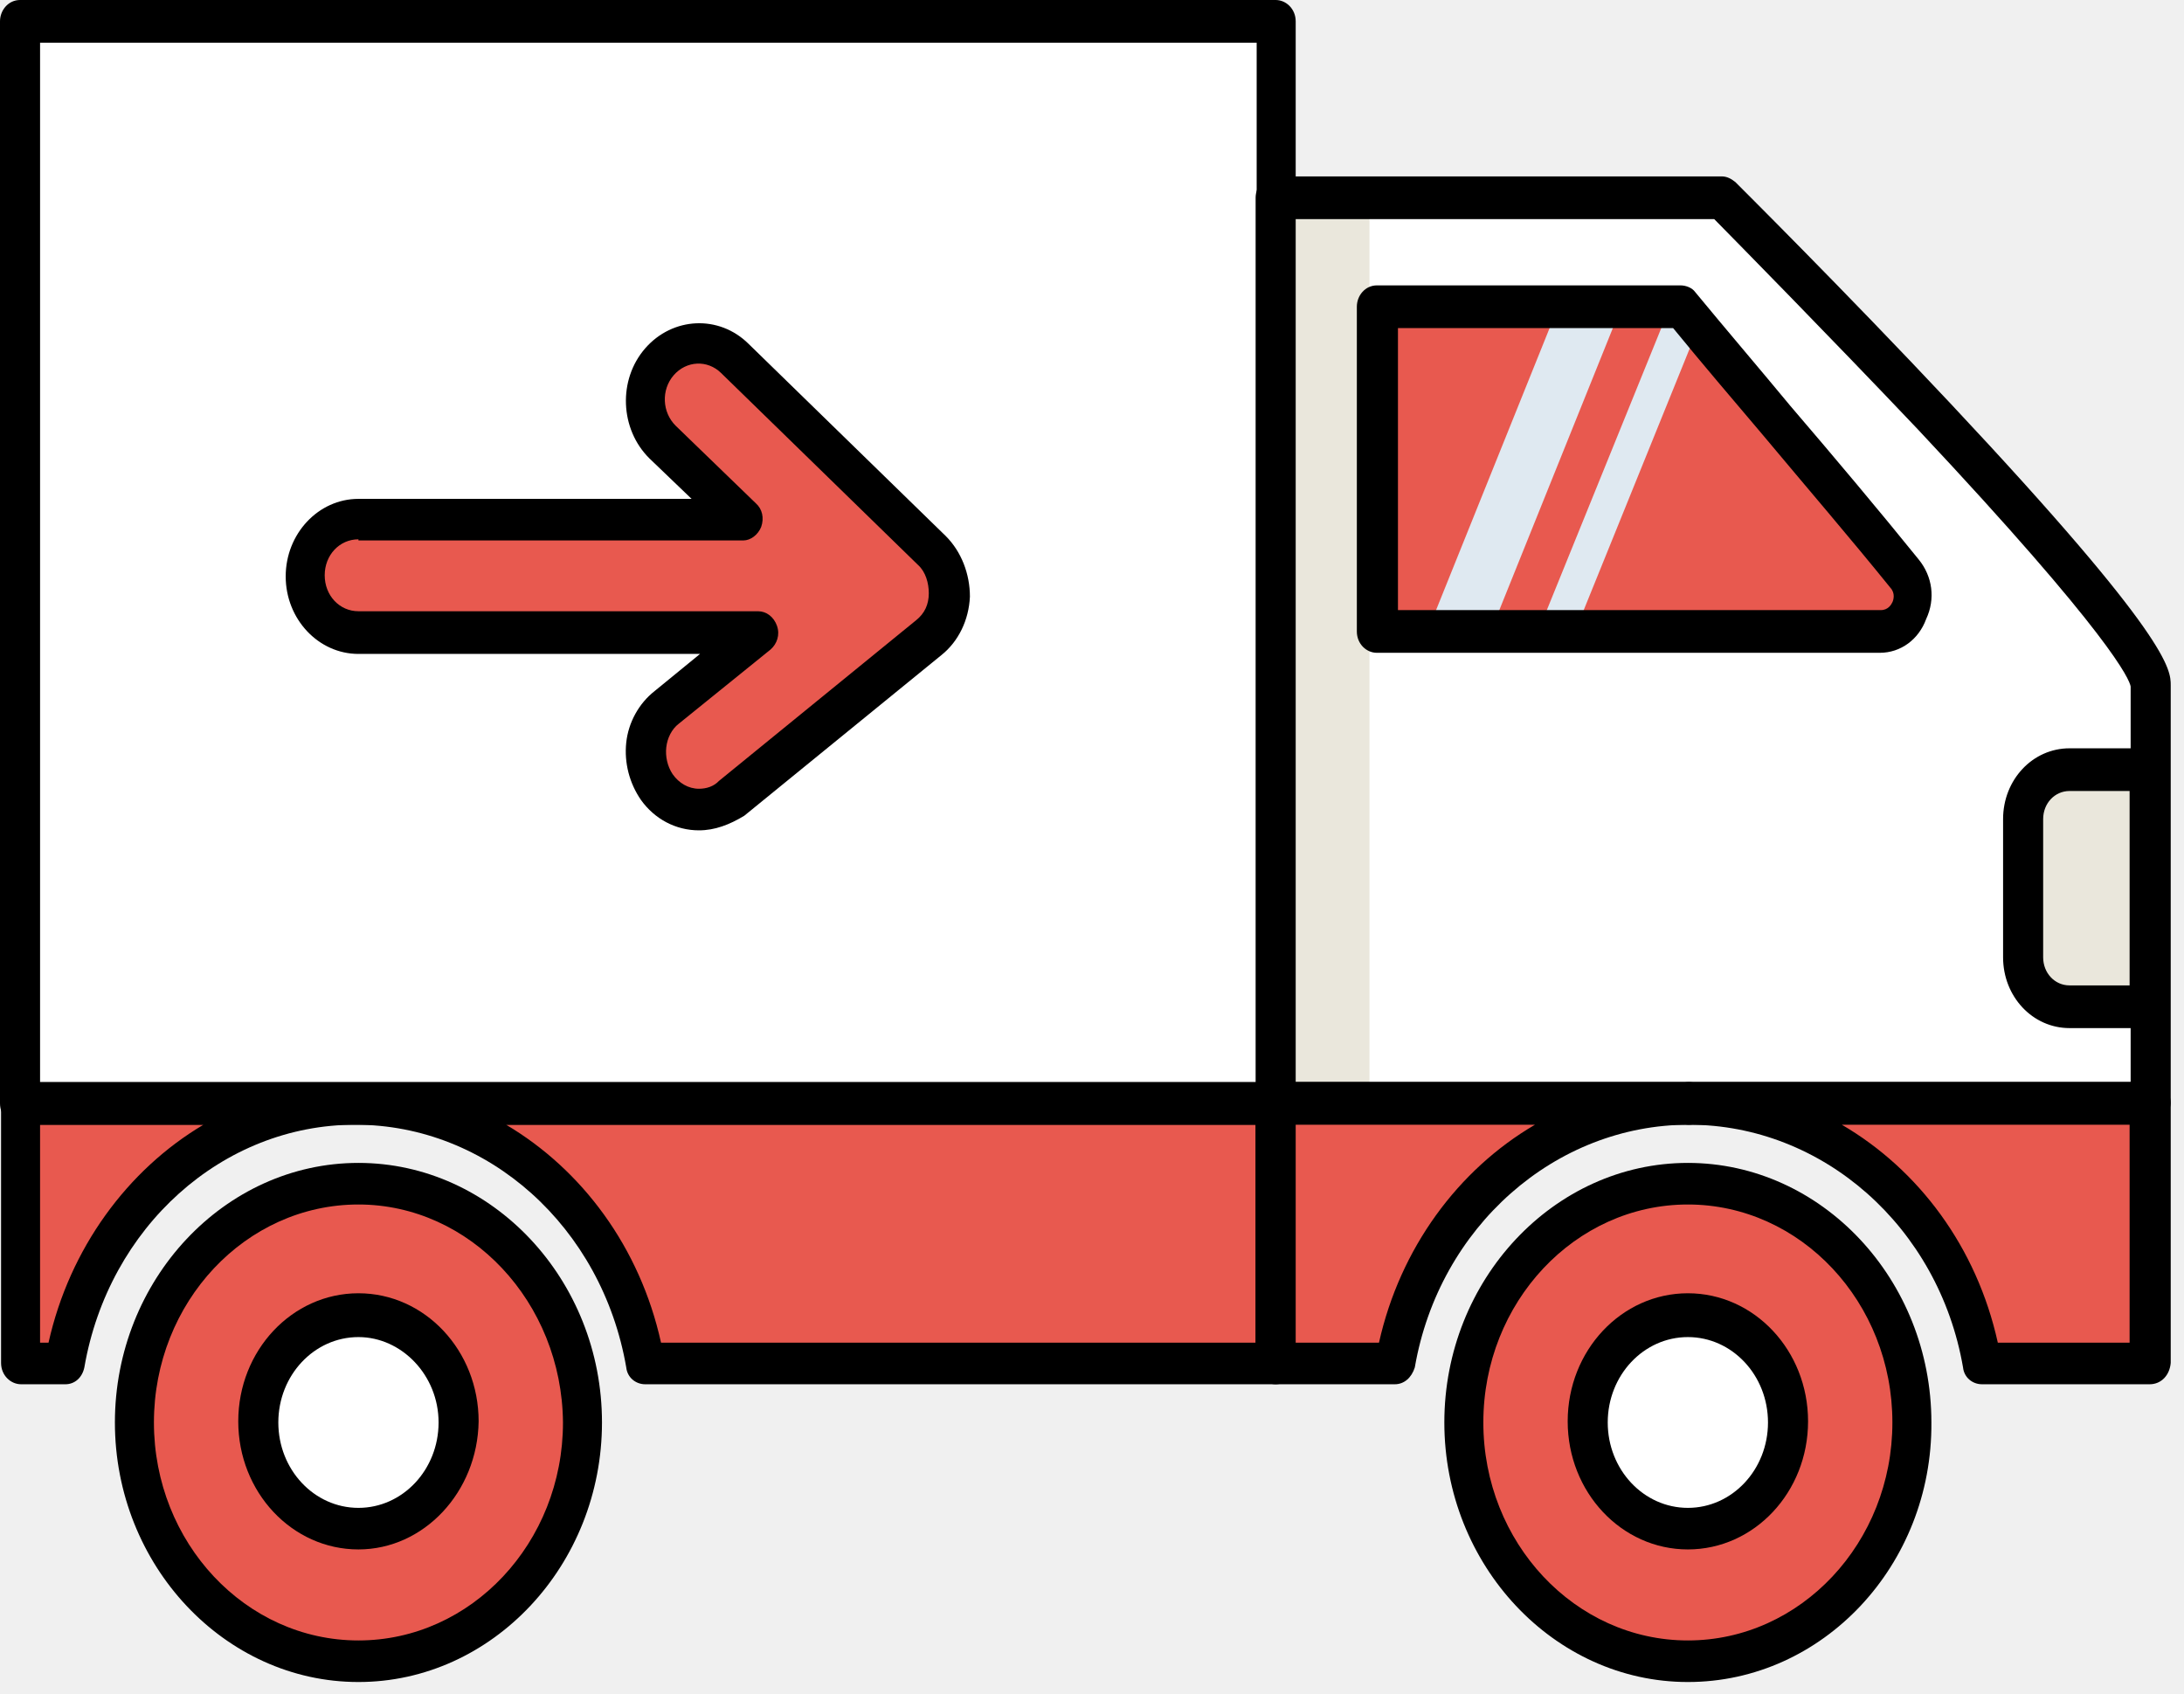
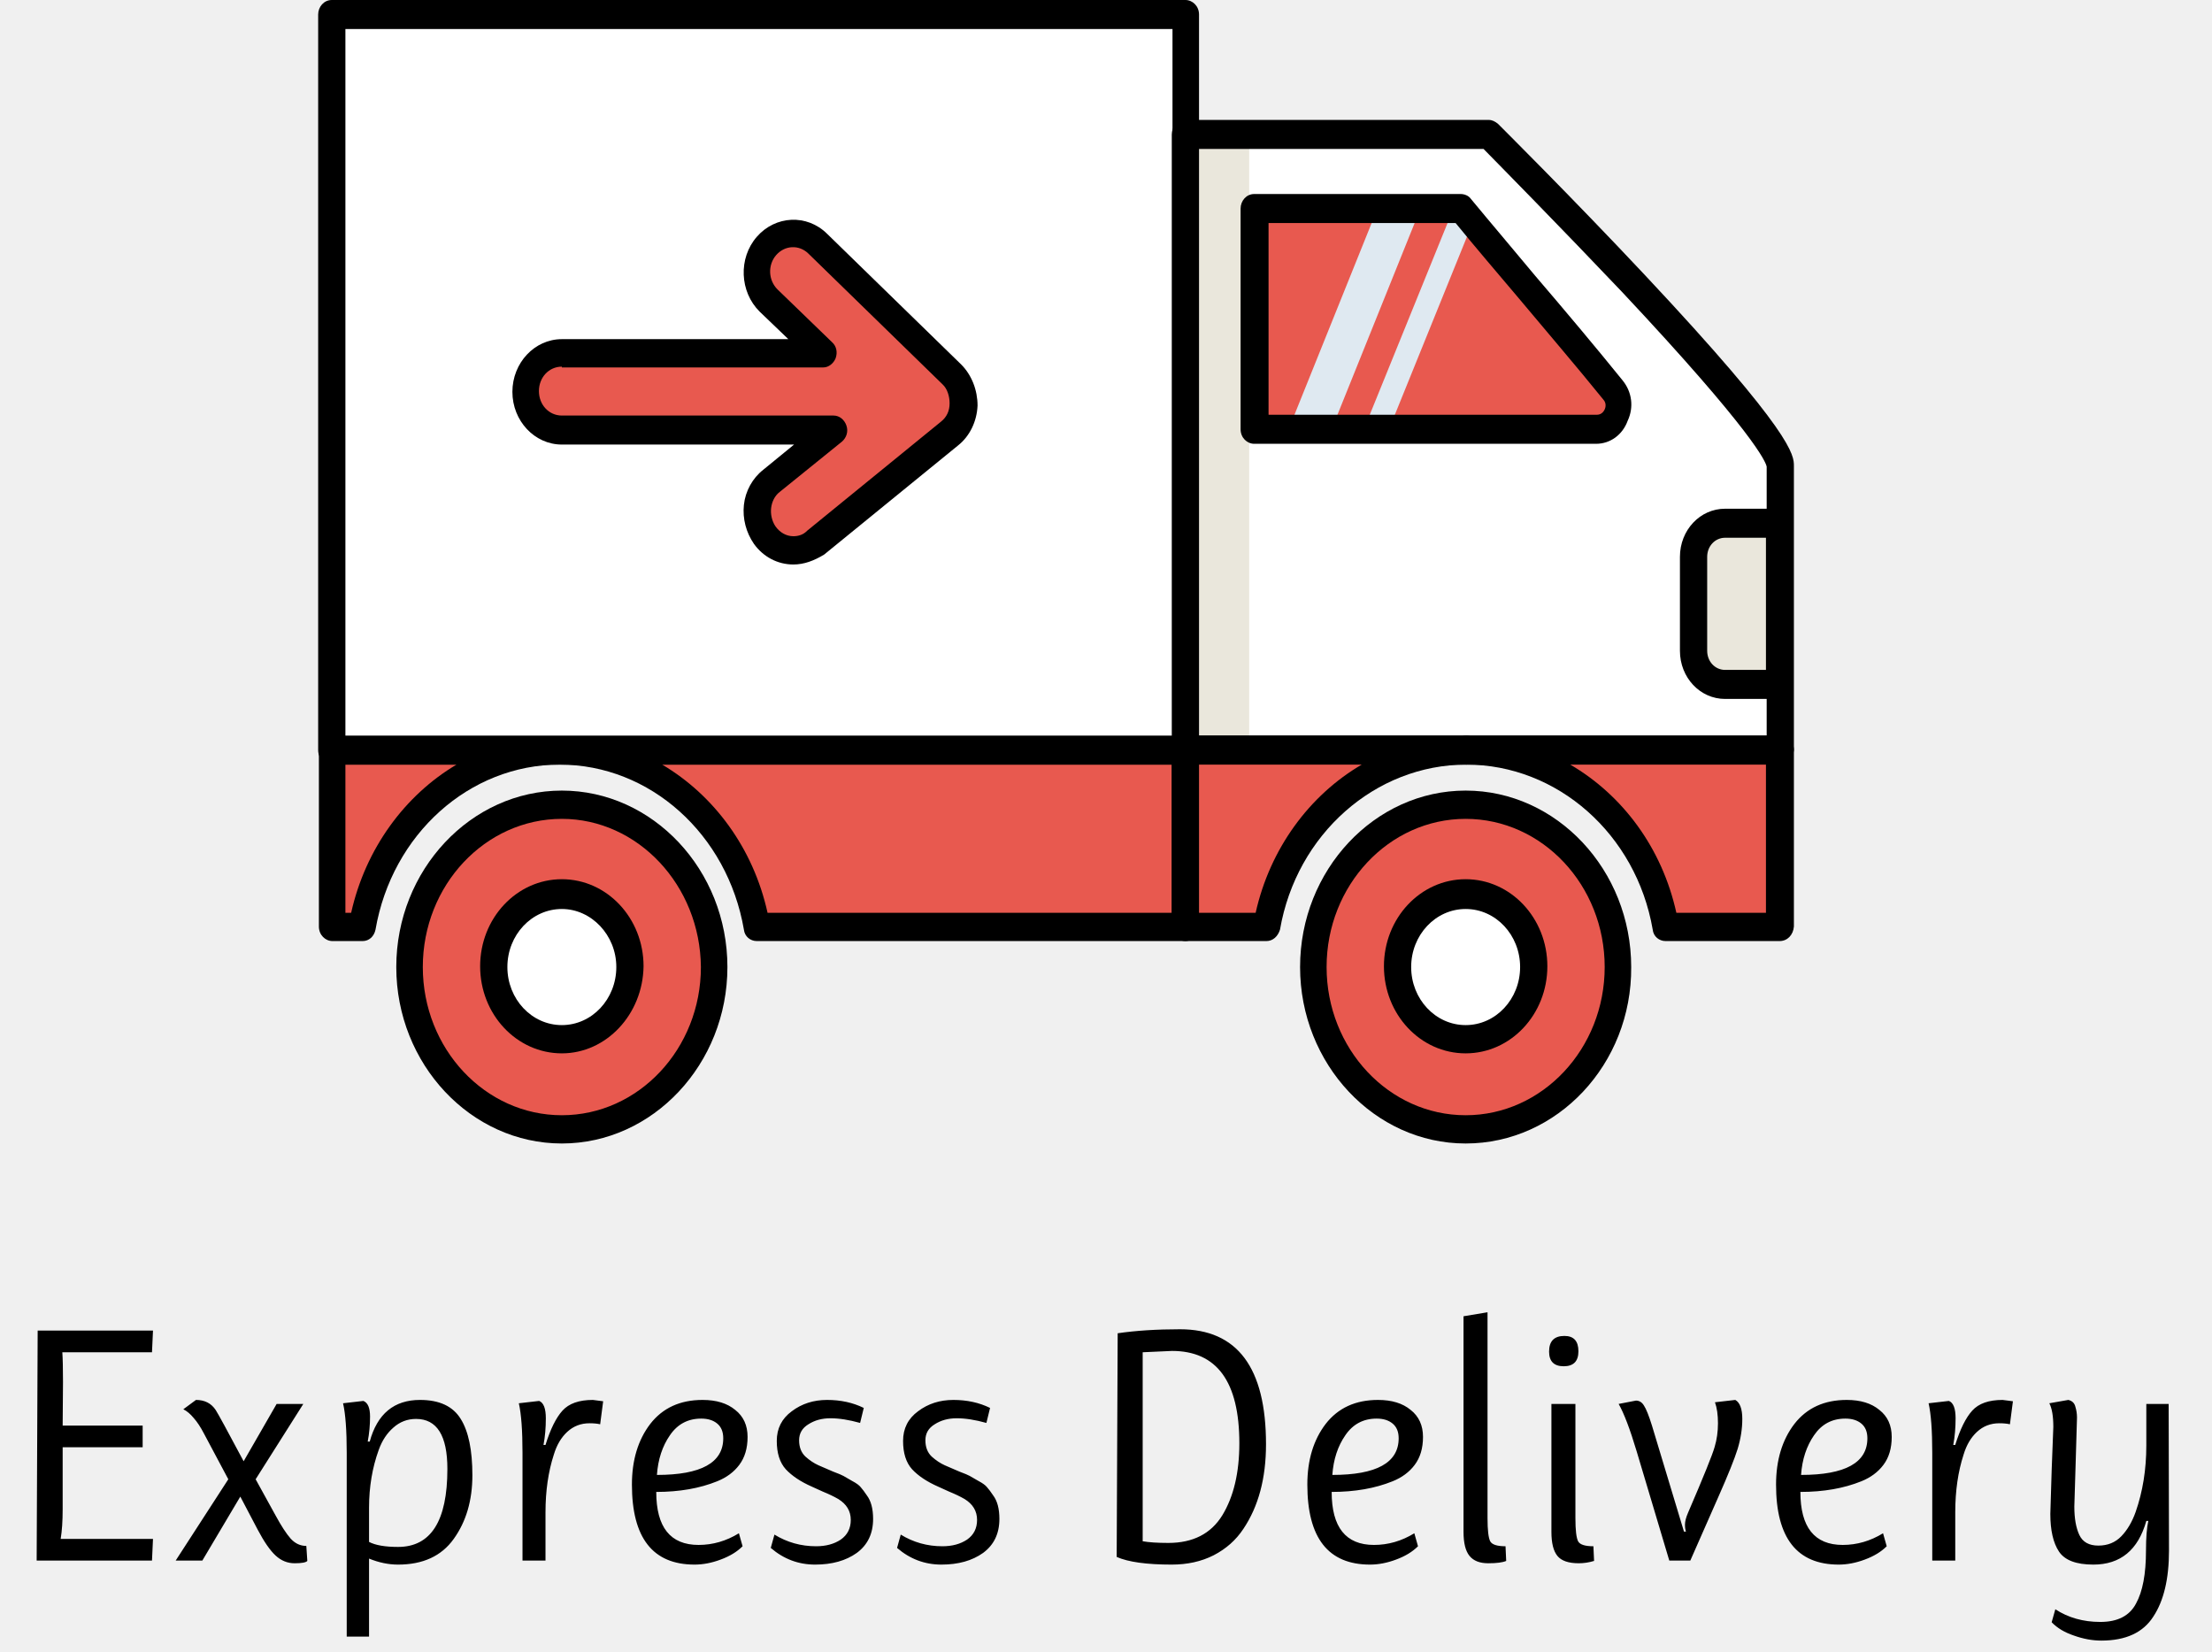
- <svg xmlns="http://www.w3.org/2000/svg" width="98" height="76" viewBox="0 0 98 76" fill="none">
-   <path d="M0.899 49.507V61.153H2.886C4.068 54.549 9.509 49.507 16.084 49.507C22.66 49.507 28.1 54.549 29.283 61.153H57.856V49.507H0.899Z" fill="#E8594F" />
-   <path d="M57.241 62.111H28.952C28.526 62.111 28.148 61.809 28.101 61.355C27.012 55.053 21.903 50.465 15.943 50.465C9.982 50.465 4.873 55.053 3.785 61.355C3.69 61.809 3.359 62.111 2.933 62.111H0.947C0.474 62.111 0.048 61.708 0.048 61.153V49.507C0.048 49.003 0.426 48.55 0.947 48.55H57.241C57.714 48.55 58.14 48.953 58.14 49.507V61.153C58.14 61.708 57.714 62.111 57.241 62.111ZM29.662 60.246H56.343V50.465H22.708C26.114 52.482 28.715 55.961 29.662 60.246ZM1.798 60.246H2.177C3.123 56.011 5.725 52.482 9.131 50.465H1.798V60.246Z" fill="black" />
-   <path d="M0.899 1.008H57.241V49.558H0.899V1.008Z" fill="white" />
-   <path d="M57.241 50.465H0.899C0.426 50.465 0 50.062 0 49.507V0.958C0 0.454 0.378 0 0.899 0H57.241C57.714 0 58.14 0.403 58.14 0.958V49.507C58.14 50.011 57.714 50.465 57.241 50.465ZM1.798 48.549H56.389V1.916H1.798V48.549Z" fill="black" />
-   <path d="M77.252 8.873H57.241V49.507H75.785H77.252H96.458V30.753C96.458 27.98 77.252 8.873 77.252 8.873Z" fill="white" />
-   <path d="M57.241 8.873H61.451V49.507H57.241V8.873Z" fill="#EAE7DC" />
-   <path d="M96.458 50.465H57.241C56.768 50.465 56.342 50.062 56.342 49.507V8.873C56.342 8.369 56.721 7.915 57.241 7.915H77.252C77.488 7.915 77.677 8.016 77.867 8.167C77.914 8.218 82.739 13.007 87.517 18.099C97.404 28.636 97.404 30.047 97.404 30.753V49.507C97.357 50.011 96.978 50.465 96.458 50.465ZM58.14 48.549H95.606V30.803C95.559 30.501 94.755 28.535 86.051 19.259C81.982 14.973 77.961 10.89 76.92 9.831H58.14V48.549Z" fill="black" />
-   <path d="M85.767 63.825C85.767 66.66 84.71 69.378 82.829 71.382C80.948 73.387 78.397 74.513 75.738 74.513C73.078 74.513 70.527 73.387 68.646 71.382C66.765 69.378 65.709 66.66 65.709 63.825C65.709 60.99 66.765 58.272 68.646 56.268C70.527 54.263 73.078 53.137 75.738 53.137C78.397 53.137 80.948 54.263 82.829 56.268C84.71 58.272 85.767 60.99 85.767 63.825Z" fill="#E8594F" />
-   <path d="M75.738 75.471C69.73 75.471 64.81 70.228 64.81 63.825C64.81 57.422 69.73 52.179 75.738 52.179C81.746 52.179 86.665 57.422 86.665 63.825C86.713 70.228 81.793 75.471 75.738 75.471ZM75.738 54.045C70.676 54.045 66.56 58.431 66.56 63.825C66.56 69.219 70.676 73.606 75.738 73.606C80.799 73.606 84.915 69.219 84.915 63.825C84.915 58.431 80.799 54.045 75.738 54.045Z" fill="black" />
-   <path d="M80.232 63.825C80.232 65.095 79.758 66.314 78.915 67.212C78.073 68.11 76.93 68.614 75.738 68.614C74.546 68.614 73.403 68.11 72.56 67.212C71.717 66.314 71.244 65.095 71.244 63.825C71.244 62.555 71.717 61.337 72.56 60.438C73.403 59.54 74.546 59.036 75.738 59.036C76.93 59.036 78.073 59.54 78.915 60.438C79.758 61.337 80.232 62.555 80.232 63.825Z" fill="white" />
-   <path d="M75.738 69.522C72.757 69.522 70.345 66.951 70.345 63.775C70.345 60.599 72.757 58.028 75.738 58.028C78.718 58.028 81.131 60.599 81.131 63.775C81.131 66.951 78.718 69.522 75.738 69.522ZM75.738 59.994C73.751 59.994 72.142 61.708 72.142 63.825C72.142 65.942 73.751 67.657 75.738 67.657C77.725 67.657 79.333 65.942 79.333 63.825C79.333 61.708 77.725 59.994 75.738 59.994Z" fill="black" />
-   <path d="M57.241 61.153H62.587C63.769 54.498 69.209 49.507 75.785 49.507H57.241V61.153Z" fill="#E8594F" />
-   <path d="M75.738 49.507C82.313 49.507 87.754 54.549 88.936 61.153H96.458V49.507H75.738Z" fill="#E8594F" />
-   <path d="M57.241 49.507H61.451V61.153H57.241V49.507Z" fill="#E8594F" />
-   <path d="M62.587 62.111H57.241C56.768 62.111 56.342 61.708 56.342 61.153V49.507C56.342 49.003 56.721 48.55 57.241 48.55H75.785C76.258 48.55 76.684 48.953 76.684 49.507C76.684 50.012 76.305 50.465 75.785 50.465C69.777 50.465 64.573 55.053 63.485 61.355C63.343 61.809 63.012 62.111 62.587 62.111ZM58.14 60.246H61.877C62.823 56.011 65.425 52.482 68.878 50.465H58.14V60.246Z" fill="black" />
-   <path d="M96.458 62.111H88.936C88.51 62.111 88.132 61.809 88.085 61.355C86.997 55.053 81.793 50.465 75.785 50.465C75.312 50.465 74.886 50.062 74.886 49.507C74.886 49.003 75.265 48.55 75.785 48.55H96.505C96.978 48.55 97.404 48.953 97.404 49.507V61.153C97.357 61.708 96.978 62.111 96.458 62.111ZM89.646 60.246H95.559V50.465H82.645C86.098 52.482 88.7 55.961 89.646 60.246Z" fill="black" />
-   <path d="M26.113 63.825C26.113 66.66 25.057 69.378 23.176 71.382C21.295 73.387 18.744 74.513 16.084 74.513C13.424 74.513 10.873 73.387 8.993 71.382C7.112 69.378 6.055 66.66 6.055 63.825C6.055 60.99 7.112 58.272 8.993 56.268C10.873 54.263 13.424 53.137 16.084 53.137C18.744 53.137 21.295 54.263 23.176 56.268C25.057 58.272 26.113 60.99 26.113 63.825Z" fill="#E8594F" />
-   <path d="M16.084 75.471C10.076 75.471 5.156 70.228 5.156 63.825C5.156 57.422 10.076 52.179 16.084 52.179C22.092 52.179 27.012 57.422 27.012 63.825C27.012 70.228 22.092 75.471 16.084 75.471ZM16.084 54.045C11.022 54.045 6.907 58.431 6.907 63.825C6.907 69.219 11.022 73.606 16.084 73.606C21.146 73.606 25.262 69.219 25.262 63.825C25.214 58.431 21.099 54.045 16.084 54.045Z" fill="black" />
-   <path d="M20.578 63.825C20.578 65.095 20.105 66.314 19.262 67.212C18.419 68.11 17.276 68.614 16.084 68.614C14.892 68.614 13.749 68.11 12.906 67.212C12.064 66.314 11.59 65.095 11.59 63.825C11.59 62.555 12.064 61.337 12.906 60.438C13.749 59.54 14.892 59.036 16.084 59.036C17.276 59.036 18.419 59.54 19.262 60.438C20.105 61.337 20.578 62.555 20.578 63.825Z" fill="white" />
-   <path d="M16.084 69.522C13.104 69.522 10.691 66.951 10.691 63.775C10.691 60.599 13.104 58.028 16.084 58.028C19.064 58.028 21.477 60.599 21.477 63.775C21.43 66.951 19.017 69.522 16.084 69.522ZM16.084 59.994C14.097 59.994 12.489 61.708 12.489 63.825C12.489 65.942 14.097 67.657 16.084 67.657C18.071 67.657 19.68 65.942 19.68 63.825C19.68 61.708 18.024 59.994 16.084 59.994Z" fill="black" />
-   <path d="M92.863 45.172H96.458V34.534H92.863C91.727 34.534 90.781 35.542 90.781 36.752V42.953C90.781 44.214 91.727 45.172 92.863 45.172Z" fill="#EAE7DC" />
-   <path d="M96.458 46.13H92.862C91.207 46.13 89.882 44.718 89.882 42.953V36.752C89.882 34.988 91.207 33.576 92.862 33.576H96.458C96.931 33.576 97.357 33.98 97.357 34.534V45.172C97.357 45.726 96.978 46.13 96.458 46.13ZM92.862 35.492C92.2 35.492 91.68 36.047 91.68 36.752V42.953C91.68 43.659 92.2 44.214 92.862 44.214H95.559V35.492H92.862Z" fill="black" />
-   <path d="M41.819 24.653L32.973 16.032C31.979 15.074 30.465 15.175 29.567 16.183C28.668 17.242 28.762 18.855 29.709 19.813L33.304 23.292H16.084C14.76 23.292 13.672 24.451 13.672 25.863C13.672 27.274 14.76 28.434 16.084 28.434H34.013L29.898 31.761C28.857 32.618 28.668 34.232 29.472 35.341C29.945 35.996 30.655 36.349 31.364 36.349C31.885 36.349 32.405 36.198 32.831 35.845L41.677 28.636C42.245 28.182 42.576 27.476 42.623 26.72C42.623 25.863 42.339 25.157 41.819 24.653Z" fill="#E8594F" />
-   <path d="M31.364 37.257C30.323 37.257 29.377 36.752 28.762 35.895C28.242 35.139 28.006 34.232 28.1 33.324C28.195 32.417 28.668 31.56 29.377 31.005L31.412 29.341H16.084C14.287 29.341 12.82 27.779 12.82 25.863C12.82 23.947 14.287 22.384 16.084 22.384H31.033L29.141 20.569C27.816 19.258 27.722 17.04 28.952 15.629C30.182 14.217 32.263 14.116 33.588 15.427L42.434 24.048C43.144 24.754 43.522 25.762 43.522 26.77C43.475 27.829 43.002 28.787 42.245 29.392L33.398 36.601C32.736 37.004 32.074 37.257 31.364 37.257ZM16.084 24.199C15.233 24.199 14.57 24.905 14.57 25.812C14.57 26.72 15.233 27.426 16.084 27.426H34.013C34.392 27.426 34.723 27.678 34.865 28.081C35.007 28.484 34.865 28.888 34.581 29.14L30.465 32.467C30.134 32.719 29.945 33.123 29.898 33.526C29.85 33.929 29.945 34.383 30.182 34.736C30.465 35.139 30.891 35.391 31.364 35.391C31.695 35.391 32.026 35.29 32.263 35.038L41.109 27.829C41.488 27.526 41.677 27.123 41.677 26.619C41.677 26.165 41.535 25.661 41.204 25.359L32.358 16.738C31.743 16.133 30.797 16.183 30.229 16.838C29.661 17.494 29.709 18.502 30.323 19.107L33.919 22.586C34.203 22.838 34.297 23.241 34.155 23.645C34.013 23.997 33.682 24.25 33.351 24.25H16.084V24.199Z" fill="black" />
-   <path d="M61.83 28.333H84.395C85.625 28.333 86.334 26.77 85.53 25.762C82.502 21.981 78.765 17.746 75.501 13.763H61.877V28.333H61.83Z" fill="#E8594F" />
-   <path d="M70.676 28.333L76.211 14.671C75.974 14.368 75.69 14.066 75.454 13.763H74.933L69.02 28.333H70.676Z" fill="#DFE9F1" />
-   <path d="M66.891 28.333L72.757 13.763H69.919L64.053 28.333H66.891Z" fill="#DFE9F1" />
-   <path d="M84.348 29.291H61.782C61.309 29.291 60.884 28.888 60.884 28.333V13.763C60.884 13.259 61.262 12.805 61.782 12.805H75.407C75.643 12.805 75.927 12.906 76.069 13.108C77.441 14.772 78.907 16.486 80.326 18.2C82.313 20.519 84.348 22.939 86.098 25.107C86.713 25.863 86.855 26.871 86.429 27.779C86.098 28.686 85.294 29.291 84.348 29.291ZM62.729 27.375H84.395C84.726 27.375 84.868 27.123 84.915 27.022C84.963 26.922 85.057 26.619 84.821 26.367C83.07 24.199 81.036 21.83 79.097 19.511C77.772 17.948 76.353 16.284 75.076 14.721H62.729V27.375Z" fill="black" />
+ <svg xmlns="http://www.w3.org/2000/svg" width="146" height="109" viewBox="0 0 146 109" fill="none">
+   <path d="M21.899 49.507V61.153H23.886C25.069 54.549 30.509 49.507 37.084 49.507C43.66 49.507 49.1 54.549 50.283 61.153H78.856V49.507H21.899Z" fill="#E8594F" />
+   <path d="M78.241 62.111H49.952C49.526 62.111 49.148 61.809 49.1 61.355C48.013 55.053 42.903 50.465 36.943 50.465C30.982 50.465 25.873 55.053 24.785 61.355C24.69 61.809 24.359 62.111 23.933 62.111H21.947C21.474 62.111 21.048 61.708 21.048 61.153V49.507C21.048 49.003 21.426 48.55 21.947 48.55H78.241C78.714 48.55 79.14 48.953 79.14 49.507V61.153C79.14 61.708 78.714 62.111 78.241 62.111ZM50.662 60.246H77.343V50.465H43.708C47.114 52.482 49.715 55.961 50.662 60.246ZM22.798 60.246H23.177C24.123 56.011 26.725 52.482 30.131 50.465H22.798V60.246Z" fill="black" />
+   <path d="M21.899 1.008H78.241V49.558H21.899V1.008Z" fill="white" />
+   <path d="M78.241 50.465H21.899C21.426 50.465 21 50.062 21 49.507V0.958C21 0.454 21.378 0 21.899 0H78.241C78.714 0 79.14 0.403 79.14 0.958V49.507C79.14 50.011 78.714 50.465 78.241 50.465ZM22.798 48.549H77.389V1.916H22.798V48.549Z" fill="black" />
+   <path d="M98.252 8.873H78.241V49.507H96.785H98.252H117.458V30.753C117.458 27.98 98.252 8.873 98.252 8.873Z" fill="white" />
+   <path d="M78.241 8.873H82.451V49.507H78.241V8.873Z" fill="#EAE7DC" />
+   <path d="M117.458 50.465H78.241C77.768 50.465 77.342 50.062 77.342 49.507V8.873C77.342 8.369 77.721 7.915 78.241 7.915H98.252C98.488 7.915 98.677 8.016 98.867 8.167C98.914 8.218 103.739 13.007 108.517 18.099C118.404 28.636 118.404 30.047 118.404 30.753V49.507C118.357 50.011 117.978 50.465 117.458 50.465ZM79.14 48.549H116.607V30.803C116.559 30.501 115.755 28.535 107.051 19.259C102.982 14.973 98.961 10.89 97.92 9.831H79.14V48.549Z" fill="black" />
+   <path d="M106.767 63.825C106.767 66.66 105.71 69.378 103.829 71.382C101.948 73.387 99.397 74.513 96.738 74.513C94.078 74.513 91.527 73.387 89.646 71.382C87.765 69.378 86.709 66.66 86.709 63.825C86.709 60.99 87.765 58.272 89.646 56.268C91.527 54.263 94.078 53.137 96.738 53.137C99.397 53.137 101.948 54.263 103.829 56.268C105.71 58.272 106.767 60.99 106.767 63.825Z" fill="#E8594F" />
+   <path d="M96.738 75.471C90.73 75.471 85.81 70.228 85.81 63.825C85.81 57.422 90.73 52.179 96.738 52.179C102.746 52.179 107.665 57.422 107.665 63.825C107.713 70.228 102.793 75.471 96.738 75.471ZM96.738 54.045C91.676 54.045 87.56 58.431 87.56 63.825C87.56 69.219 91.676 73.606 96.738 73.606C101.799 73.606 105.915 69.219 105.915 63.825C105.915 58.431 101.799 54.045 96.738 54.045Z" fill="black" />
+   <path d="M101.232 63.825C101.232 65.095 100.758 66.314 99.915 67.212C99.073 68.11 97.93 68.614 96.738 68.614C95.546 68.614 94.403 68.11 93.56 67.212C92.717 66.314 92.244 65.095 92.244 63.825C92.244 62.555 92.717 61.337 93.56 60.438C94.403 59.54 95.546 59.036 96.738 59.036C97.93 59.036 99.073 59.54 99.915 60.438C100.758 61.337 101.232 62.555 101.232 63.825Z" fill="white" />
+   <path d="M96.738 69.522C93.757 69.522 91.345 66.951 91.345 63.775C91.345 60.599 93.757 58.028 96.738 58.028C99.718 58.028 102.131 60.599 102.131 63.775C102.131 66.951 99.718 69.522 96.738 69.522ZM96.738 59.994C94.751 59.994 93.142 61.708 93.142 63.825C93.142 65.942 94.751 67.657 96.738 67.657C98.725 67.657 100.333 65.942 100.333 63.825C100.333 61.708 98.725 59.994 96.738 59.994Z" fill="black" />
+   <path d="M78.241 61.153H83.587C84.769 54.498 90.209 49.507 96.785 49.507H78.241V61.153Z" fill="#E8594F" />
+   <path d="M96.738 49.507C103.313 49.507 108.754 54.549 109.936 61.153H117.458V49.507H96.738Z" fill="#E8594F" />
+   <path d="M78.241 49.507H82.451V61.153H78.241V49.507Z" fill="#E8594F" />
+   <path d="M83.587 62.111H78.241C77.768 62.111 77.342 61.708 77.342 61.153V49.507C77.342 49.003 77.721 48.55 78.241 48.55H96.785C97.258 48.55 97.684 48.953 97.684 49.507C97.684 50.012 97.305 50.465 96.785 50.465C90.777 50.465 85.573 55.053 84.485 61.355C84.343 61.809 84.012 62.111 83.587 62.111ZM79.14 60.246H82.877C83.823 56.011 86.425 52.482 89.878 50.465H79.14V60.246Z" fill="black" />
+   <path d="M117.458 62.111H109.936C109.51 62.111 109.132 61.809 109.085 61.355C107.997 55.053 102.793 50.465 96.785 50.465C96.312 50.465 95.886 50.062 95.886 49.507C95.886 49.003 96.265 48.55 96.785 48.55H117.505C117.978 48.55 118.404 48.953 118.404 49.507V61.153C118.357 61.708 117.978 62.111 117.458 62.111ZM110.646 60.246H116.559V50.465H103.645C107.098 52.482 109.7 55.961 110.646 60.246Z" fill="black" />
+   <path d="M47.113 63.825C47.113 66.66 46.057 69.378 44.176 71.382C42.295 73.387 39.744 74.513 37.084 74.513C34.424 74.513 31.873 73.387 29.993 71.382C28.112 69.378 27.055 66.66 27.055 63.825C27.055 60.99 28.112 58.272 29.993 56.268C31.873 54.263 34.424 53.137 37.084 53.137C39.744 53.137 42.295 54.263 44.176 56.268C46.057 58.272 47.113 60.99 47.113 63.825Z" fill="#E8594F" />
+   <path d="M37.084 75.471C31.076 75.471 26.156 70.228 26.156 63.825C26.156 57.422 31.076 52.179 37.084 52.179C43.092 52.179 48.012 57.422 48.012 63.825C48.012 70.228 43.092 75.471 37.084 75.471ZM37.084 54.045C32.022 54.045 27.907 58.431 27.907 63.825C27.907 69.219 32.022 73.606 37.084 73.606C42.146 73.606 46.262 69.219 46.262 63.825C46.214 58.431 42.099 54.045 37.084 54.045Z" fill="black" />
+   <path d="M41.578 63.825C41.578 65.095 41.105 66.314 40.262 67.212C39.419 68.11 38.276 68.614 37.084 68.614C35.892 68.614 34.749 68.11 33.906 67.212C33.064 66.314 32.59 65.095 32.59 63.825C32.59 62.555 33.064 61.337 33.906 60.438C34.749 59.54 35.892 59.036 37.084 59.036C38.276 59.036 39.419 59.54 40.262 60.438C41.105 61.337 41.578 62.555 41.578 63.825Z" fill="white" />
+   <path d="M37.084 69.522C34.104 69.522 31.691 66.951 31.691 63.775C31.691 60.599 34.104 58.028 37.084 58.028C40.065 58.028 42.477 60.599 42.477 63.775C42.43 66.951 40.017 69.522 37.084 69.522ZM37.084 59.994C35.097 59.994 33.489 61.708 33.489 63.825C33.489 65.942 35.097 67.657 37.084 67.657C39.071 67.657 40.679 65.942 40.679 63.825C40.679 61.708 39.024 59.994 37.084 59.994Z" fill="black" />
+   <path d="M113.863 45.172H117.458V34.534H113.863C112.727 34.534 111.781 35.542 111.781 36.752V42.953C111.781 44.214 112.727 45.172 113.863 45.172Z" fill="#EAE7DC" />
+   <path d="M117.458 46.13H113.863C112.207 46.13 110.882 44.718 110.882 42.953V36.752C110.882 34.988 112.207 33.576 113.863 33.576H117.458C117.931 33.576 118.357 33.98 118.357 34.534V45.172C118.357 45.726 117.978 46.13 117.458 46.13ZM113.863 35.492C113.2 35.492 112.68 36.047 112.68 36.752V42.953C112.68 43.659 113.2 44.214 113.863 44.214H116.559V35.492H113.863Z" fill="black" />
+   <path d="M62.819 24.653L53.973 16.032C52.979 15.074 51.465 15.175 50.567 16.183C49.668 17.242 49.762 18.855 50.709 19.813L54.304 23.292H37.084C35.76 23.292 34.672 24.451 34.672 25.863C34.672 27.274 35.76 28.434 37.084 28.434H55.013L50.898 31.761C49.857 32.618 49.668 34.232 50.472 35.341C50.945 35.996 51.655 36.349 52.364 36.349C52.885 36.349 53.405 36.198 53.831 35.845L62.677 28.636C63.245 28.182 63.576 27.476 63.623 26.72C63.623 25.863 63.339 25.157 62.819 24.653Z" fill="#E8594F" />
+   <path d="M52.364 37.257C51.324 37.257 50.377 36.752 49.762 35.895C49.242 35.139 49.005 34.232 49.1 33.324C49.195 32.417 49.668 31.56 50.377 31.005L52.412 29.341H37.084C35.287 29.341 33.82 27.779 33.82 25.863C33.82 23.947 35.287 22.384 37.084 22.384H52.033L50.141 20.569C48.816 19.258 48.722 17.04 49.952 15.629C51.182 14.217 53.263 14.116 54.588 15.427L63.434 24.048C64.144 24.754 64.522 25.762 64.522 26.77C64.475 27.829 64.002 28.787 63.245 29.392L54.398 36.601C53.736 37.004 53.074 37.257 52.364 37.257ZM37.084 24.199C36.233 24.199 35.571 24.905 35.571 25.812C35.571 26.72 36.233 27.426 37.084 27.426H55.013C55.392 27.426 55.723 27.678 55.865 28.081C56.007 28.484 55.865 28.888 55.581 29.14L51.465 32.467C51.134 32.719 50.945 33.123 50.898 33.526C50.85 33.929 50.945 34.383 51.182 34.736C51.465 35.139 51.891 35.391 52.364 35.391C52.695 35.391 53.026 35.29 53.263 35.038L62.109 27.829C62.488 27.526 62.677 27.123 62.677 26.619C62.677 26.165 62.535 25.661 62.204 25.359L53.358 16.738C52.743 16.133 51.797 16.183 51.229 16.838C50.661 17.494 50.709 18.502 51.324 19.107L54.919 22.586C55.203 22.838 55.297 23.241 55.155 23.645C55.013 23.997 54.682 24.25 54.351 24.25H37.084V24.199Z" fill="black" />
+   <path d="M82.83 28.333H105.395C106.625 28.333 107.334 26.77 106.53 25.762C103.503 21.981 99.765 17.746 96.501 13.763H82.877V28.333H82.83Z" fill="#E8594F" />
+   <path d="M91.676 28.333L97.211 14.671C96.974 14.368 96.69 14.066 96.454 13.763H95.933L90.02 28.333H91.676Z" fill="#DFE9F1" />
+   <path d="M87.891 28.333L93.757 13.763H90.919L85.053 28.333H87.891Z" fill="#DFE9F1" />
+   <path d="M105.348 29.291H82.782C82.309 29.291 81.884 28.888 81.884 28.333V13.763C81.884 13.259 82.262 12.805 82.782 12.805H96.407C96.643 12.805 96.927 12.906 97.069 13.108C98.441 14.772 99.907 16.486 101.327 18.2C103.313 20.519 105.348 22.939 107.098 25.107C107.713 25.863 107.855 26.871 107.429 27.779C107.098 28.686 106.294 29.291 105.348 29.291ZM83.729 27.375H105.395C105.726 27.375 105.868 27.123 105.915 27.022C105.963 26.922 106.057 26.619 105.821 26.367C104.07 24.199 102.036 21.83 100.097 19.511C98.772 17.948 97.353 16.284 96.076 14.721H83.729V27.375Z" fill="black" />
+   <path d="M4.136 99.612C4.136 100.389 4.092 101.042 4.004 101.57H10.098L10.032 103H2.42L2.486 87.82H10.098L10.032 89.25H4.114C4.143 89.675 4.158 90.328 4.158 91.208L4.136 94.09H9.416V95.52H4.136V99.612ZM20.284 103.022C20.195 103.125 19.917 103.176 19.448 103.176C18.978 103.176 18.56 103.007 18.194 102.67C17.827 102.333 17.431 101.761 17.006 100.954L15.861 98.776L13.354 103H11.594L15.069 97.632L13.463 94.618C13.243 94.193 13.016 93.848 12.781 93.584C12.562 93.32 12.334 93.129 12.1 93.012L12.935 92.396C13.508 92.396 13.94 92.616 14.233 93.056C14.395 93.305 15.011 94.435 16.081 96.444L18.259 92.66H20.02L16.873 97.632L18.194 100.03C18.56 100.705 18.89 101.211 19.183 101.548C19.477 101.871 19.822 102.032 20.218 102.032L20.284 103.022ZM23.985 92.462C24.279 92.579 24.425 92.924 24.425 93.496C24.425 94.053 24.374 94.603 24.271 95.146H24.403C24.902 93.313 26.009 92.396 27.725 92.396C29.001 92.396 29.896 92.814 30.409 93.65C30.923 94.471 31.179 95.711 31.179 97.368C31.179 99.025 30.769 100.426 29.947 101.57C29.141 102.699 27.916 103.264 26.273 103.264C25.643 103.264 25.005 103.132 24.359 102.868V108.016H22.885V95.894C22.885 94.413 22.805 93.32 22.643 92.616L23.985 92.462ZM24.359 99.502V101.768C24.785 101.988 25.423 102.098 26.273 102.098C28.444 102.098 29.529 100.382 29.529 96.95C29.529 94.75 28.84 93.65 27.461 93.65C26.889 93.65 26.391 93.841 25.965 94.222C25.54 94.589 25.217 95.08 24.997 95.696C24.572 96.869 24.359 98.138 24.359 99.502ZM35.587 92.462C35.88 92.579 36.027 92.961 36.027 93.606C36.027 94.237 35.976 94.823 35.873 95.366H36.005C36.328 94.325 36.702 93.569 37.127 93.1C37.552 92.631 38.22 92.396 39.129 92.396L39.811 92.484L39.613 94.002C39.422 93.958 39.188 93.936 38.909 93.936C38.337 93.936 37.846 94.127 37.435 94.508C37.039 94.875 36.746 95.373 36.555 96.004C36.188 97.133 36.005 98.402 36.005 99.81V103H34.487V95.894C34.487 94.413 34.406 93.32 34.245 92.616L35.587 92.462ZM47.737 94.926C47.737 94.501 47.605 94.178 47.341 93.958C47.077 93.738 46.725 93.628 46.285 93.628C45.405 93.628 44.715 93.995 44.217 94.728C43.718 95.447 43.432 96.319 43.359 97.346C46.277 97.346 47.737 96.539 47.737 94.926ZM45.845 103.264C43.087 103.264 41.709 101.504 41.709 97.984C41.709 96.371 42.112 95.036 42.919 93.98C43.74 92.924 44.891 92.396 46.373 92.396C47.282 92.396 48.001 92.616 48.529 93.056C49.071 93.481 49.343 94.075 49.343 94.838C49.343 95.586 49.159 96.202 48.793 96.686C48.441 97.155 47.957 97.515 47.341 97.764C46.182 98.233 44.84 98.468 43.315 98.468C43.315 100.8 44.246 101.966 46.109 101.966C47.047 101.966 47.935 101.709 48.771 101.196L49.013 102.054C48.646 102.421 48.162 102.714 47.561 102.934C46.974 103.154 46.402 103.264 45.845 103.264ZM53.866 102.054C54.511 102.054 55.054 101.907 55.494 101.614C55.934 101.306 56.154 100.873 56.154 100.316C56.154 99.729 55.876 99.267 55.318 98.93C55.039 98.769 54.702 98.607 54.306 98.446C53.91 98.27 53.668 98.16 53.58 98.116C52.847 97.793 52.275 97.412 51.864 96.972C51.468 96.532 51.27 95.909 51.27 95.102C51.27 94.281 51.6 93.628 52.26 93.144C52.92 92.645 53.697 92.396 54.592 92.396C55.487 92.396 56.294 92.572 57.012 92.924L56.77 93.914C56.037 93.709 55.384 93.606 54.812 93.606C54.255 93.606 53.771 93.738 53.36 94.002C52.95 94.251 52.744 94.603 52.744 95.058C52.744 95.513 52.883 95.872 53.162 96.136C53.441 96.385 53.727 96.576 54.02 96.708C54.328 96.84 54.651 96.979 54.988 97.126C55.34 97.258 55.568 97.353 55.67 97.412C55.773 97.471 55.964 97.581 56.242 97.742C56.521 97.889 56.712 98.028 56.814 98.16C56.931 98.292 57.063 98.468 57.21 98.688C57.489 99.055 57.628 99.575 57.628 100.25C57.628 101.218 57.269 101.966 56.55 102.494C55.831 103.007 54.915 103.264 53.8 103.264C52.7 103.264 51.725 102.897 50.874 102.164L51.116 101.284C51.952 101.797 52.869 102.054 53.866 102.054ZM62.202 102.054C62.847 102.054 63.39 101.907 63.83 101.614C64.27 101.306 64.49 100.873 64.49 100.316C64.49 99.729 64.211 99.267 63.654 98.93C63.375 98.769 63.038 98.607 62.642 98.446C62.246 98.27 62.004 98.16 61.916 98.116C61.183 97.793 60.611 97.412 60.2 96.972C59.804 96.532 59.606 95.909 59.606 95.102C59.606 94.281 59.936 93.628 60.596 93.144C61.256 92.645 62.033 92.396 62.928 92.396C63.823 92.396 64.629 92.572 65.348 92.924L65.106 93.914C64.373 93.709 63.72 93.606 63.148 93.606C62.591 93.606 62.107 93.738 61.696 94.002C61.285 94.251 61.08 94.603 61.08 95.058C61.08 95.513 61.219 95.872 61.498 96.136C61.777 96.385 62.063 96.576 62.356 96.708C62.664 96.84 62.987 96.979 63.324 97.126C63.676 97.258 63.903 97.353 64.006 97.412C64.109 97.471 64.299 97.581 64.578 97.742C64.857 97.889 65.047 98.028 65.15 98.16C65.267 98.292 65.399 98.468 65.546 98.688C65.825 99.055 65.964 99.575 65.964 100.25C65.964 101.218 65.605 101.966 64.886 102.494C64.167 103.007 63.251 103.264 62.136 103.264C61.036 103.264 60.061 102.897 59.21 102.164L59.452 101.284C60.288 101.797 61.205 102.054 62.202 102.054ZM77.885 87.732C81.669 87.732 83.561 90.262 83.561 95.322C83.561 97.566 83.062 99.429 82.065 100.91C81.581 101.643 80.928 102.223 80.107 102.648C79.3 103.059 78.376 103.264 77.335 103.264C75.678 103.264 74.468 103.095 73.705 102.758L73.771 87.996C74.974 87.82 76.345 87.732 77.885 87.732ZM77.115 101.834C78.743 101.834 79.931 101.225 80.679 100.008C81.427 98.776 81.801 97.192 81.801 95.256C81.801 91.193 80.32 89.162 77.357 89.162L75.421 89.25V101.724C75.832 101.797 76.397 101.834 77.115 101.834ZM92.317 94.926C92.317 94.501 92.185 94.178 91.921 93.958C91.657 93.738 91.305 93.628 90.865 93.628C89.985 93.628 89.295 93.995 88.797 94.728C88.298 95.447 88.012 96.319 87.939 97.346C90.857 97.346 92.317 96.539 92.317 94.926ZM90.425 103.264C87.667 103.264 86.289 101.504 86.289 97.984C86.289 96.371 86.692 95.036 87.499 93.98C88.32 92.924 89.471 92.396 90.953 92.396C91.862 92.396 92.581 92.616 93.109 93.056C93.651 93.481 93.923 94.075 93.923 94.838C93.923 95.586 93.739 96.202 93.373 96.686C93.021 97.155 92.537 97.515 91.921 97.764C90.762 98.233 89.42 98.468 87.895 98.468C87.895 100.8 88.826 101.966 90.689 101.966C91.627 101.966 92.515 101.709 93.351 101.196L93.593 102.054C93.226 102.421 92.742 102.714 92.141 102.934C91.554 103.154 90.982 103.264 90.425 103.264ZM96.598 101.108V86.874L98.182 86.61V100.206C98.182 100.983 98.241 101.489 98.358 101.724C98.476 101.944 98.813 102.054 99.37 102.054L99.414 103.022C99.18 103.125 98.784 103.176 98.226 103.176C97.669 103.176 97.258 103.015 96.994 102.692C96.73 102.369 96.598 101.841 96.598 101.108ZM104.203 103.176C103.528 103.176 103.059 103.015 102.795 102.692C102.531 102.369 102.399 101.841 102.399 101.108V92.66H103.983V100.206C103.983 100.983 104.042 101.489 104.159 101.724C104.276 101.944 104.614 102.054 105.171 102.054L105.215 103.022C104.878 103.125 104.54 103.176 104.203 103.176ZM102.245 89.206C102.245 88.517 102.582 88.172 103.257 88.172C103.873 88.172 104.181 88.509 104.181 89.184C104.181 89.844 103.858 90.174 103.213 90.174C102.568 90.174 102.245 89.851 102.245 89.206ZM113.172 95.498C113.318 95.014 113.392 94.493 113.392 93.936C113.392 93.379 113.326 92.917 113.194 92.55L114.536 92.396C114.844 92.572 114.998 92.99 114.998 93.65C114.998 94.295 114.895 94.955 114.69 95.63C114.484 96.29 114.066 97.331 113.436 98.754L111.566 103H110.18L108.024 95.784C107.584 94.317 107.188 93.276 106.836 92.66L107.98 92.44C108.2 92.44 108.376 92.55 108.508 92.77C108.654 92.99 108.83 93.43 109.036 94.09L111.148 101.086H111.28C111.236 100.969 111.214 100.815 111.214 100.624C111.214 100.419 111.28 100.162 111.412 99.854C112.453 97.434 113.04 95.982 113.172 95.498ZM123.254 94.926C123.254 94.501 123.122 94.178 122.858 93.958C122.594 93.738 122.242 93.628 121.802 93.628C120.922 93.628 120.233 93.995 119.734 94.728C119.235 95.447 118.949 96.319 118.876 97.346C121.795 97.346 123.254 96.539 123.254 94.926ZM121.362 103.264C118.605 103.264 117.226 101.504 117.226 97.984C117.226 96.371 117.629 95.036 118.436 93.98C119.257 92.924 120.409 92.396 121.89 92.396C122.799 92.396 123.518 92.616 124.046 93.056C124.589 93.481 124.86 94.075 124.86 94.838C124.86 95.586 124.677 96.202 124.31 96.686C123.958 97.155 123.474 97.515 122.858 97.764C121.699 98.233 120.357 98.468 118.832 98.468C118.832 100.8 119.763 101.966 121.626 101.966C122.565 101.966 123.452 101.709 124.288 101.196L124.53 102.054C124.163 102.421 123.679 102.714 123.078 102.934C122.491 103.154 121.919 103.264 121.362 103.264ZM128.636 92.462C128.929 92.579 129.076 92.961 129.076 93.606C129.076 94.237 129.024 94.823 128.922 95.366H129.054C129.376 94.325 129.75 93.569 130.176 93.1C130.601 92.631 131.268 92.396 132.178 92.396L132.86 92.484L132.662 94.002C132.471 93.958 132.236 93.936 131.958 93.936C131.386 93.936 130.894 94.127 130.484 94.508C130.088 94.875 129.794 95.373 129.604 96.004C129.237 97.133 129.054 98.402 129.054 99.81V103H127.536V95.894C127.536 94.413 127.455 93.32 127.294 92.616L128.636 92.462ZM135.527 94.178C135.527 93.474 135.439 92.953 135.263 92.616L136.517 92.396C136.767 92.455 136.921 92.601 136.979 92.836C137.053 93.071 137.089 93.313 137.089 93.562C137.089 93.738 137.06 94.735 137.001 96.554C136.943 98.373 136.913 99.333 136.913 99.436C136.913 100.213 137.023 100.837 137.243 101.306C137.463 101.775 137.881 102.01 138.497 102.01C139.113 102.01 139.619 101.805 140.015 101.394C140.411 100.983 140.727 100.448 140.961 99.788C141.431 98.439 141.665 96.979 141.665 95.41V92.66H143.139L143.161 102.34C143.161 104.203 142.817 105.655 142.127 106.696C141.453 107.752 140.309 108.28 138.695 108.28C138.109 108.28 137.507 108.17 136.891 107.95C136.275 107.745 135.784 107.451 135.417 107.07L135.659 106.212C136.51 106.769 137.5 107.048 138.629 107.048C139.773 107.048 140.558 106.645 140.983 105.838C141.423 105.046 141.643 103.88 141.643 102.34C141.643 101.489 141.695 100.837 141.797 100.382H141.665C141.123 102.303 139.957 103.264 138.167 103.264C137.038 103.264 136.283 102.978 135.901 102.406C135.52 101.834 135.329 101.005 135.329 99.92C135.329 99.803 135.359 98.842 135.417 97.038C135.491 95.234 135.527 94.281 135.527 94.178Z" fill="black" />
</svg>
